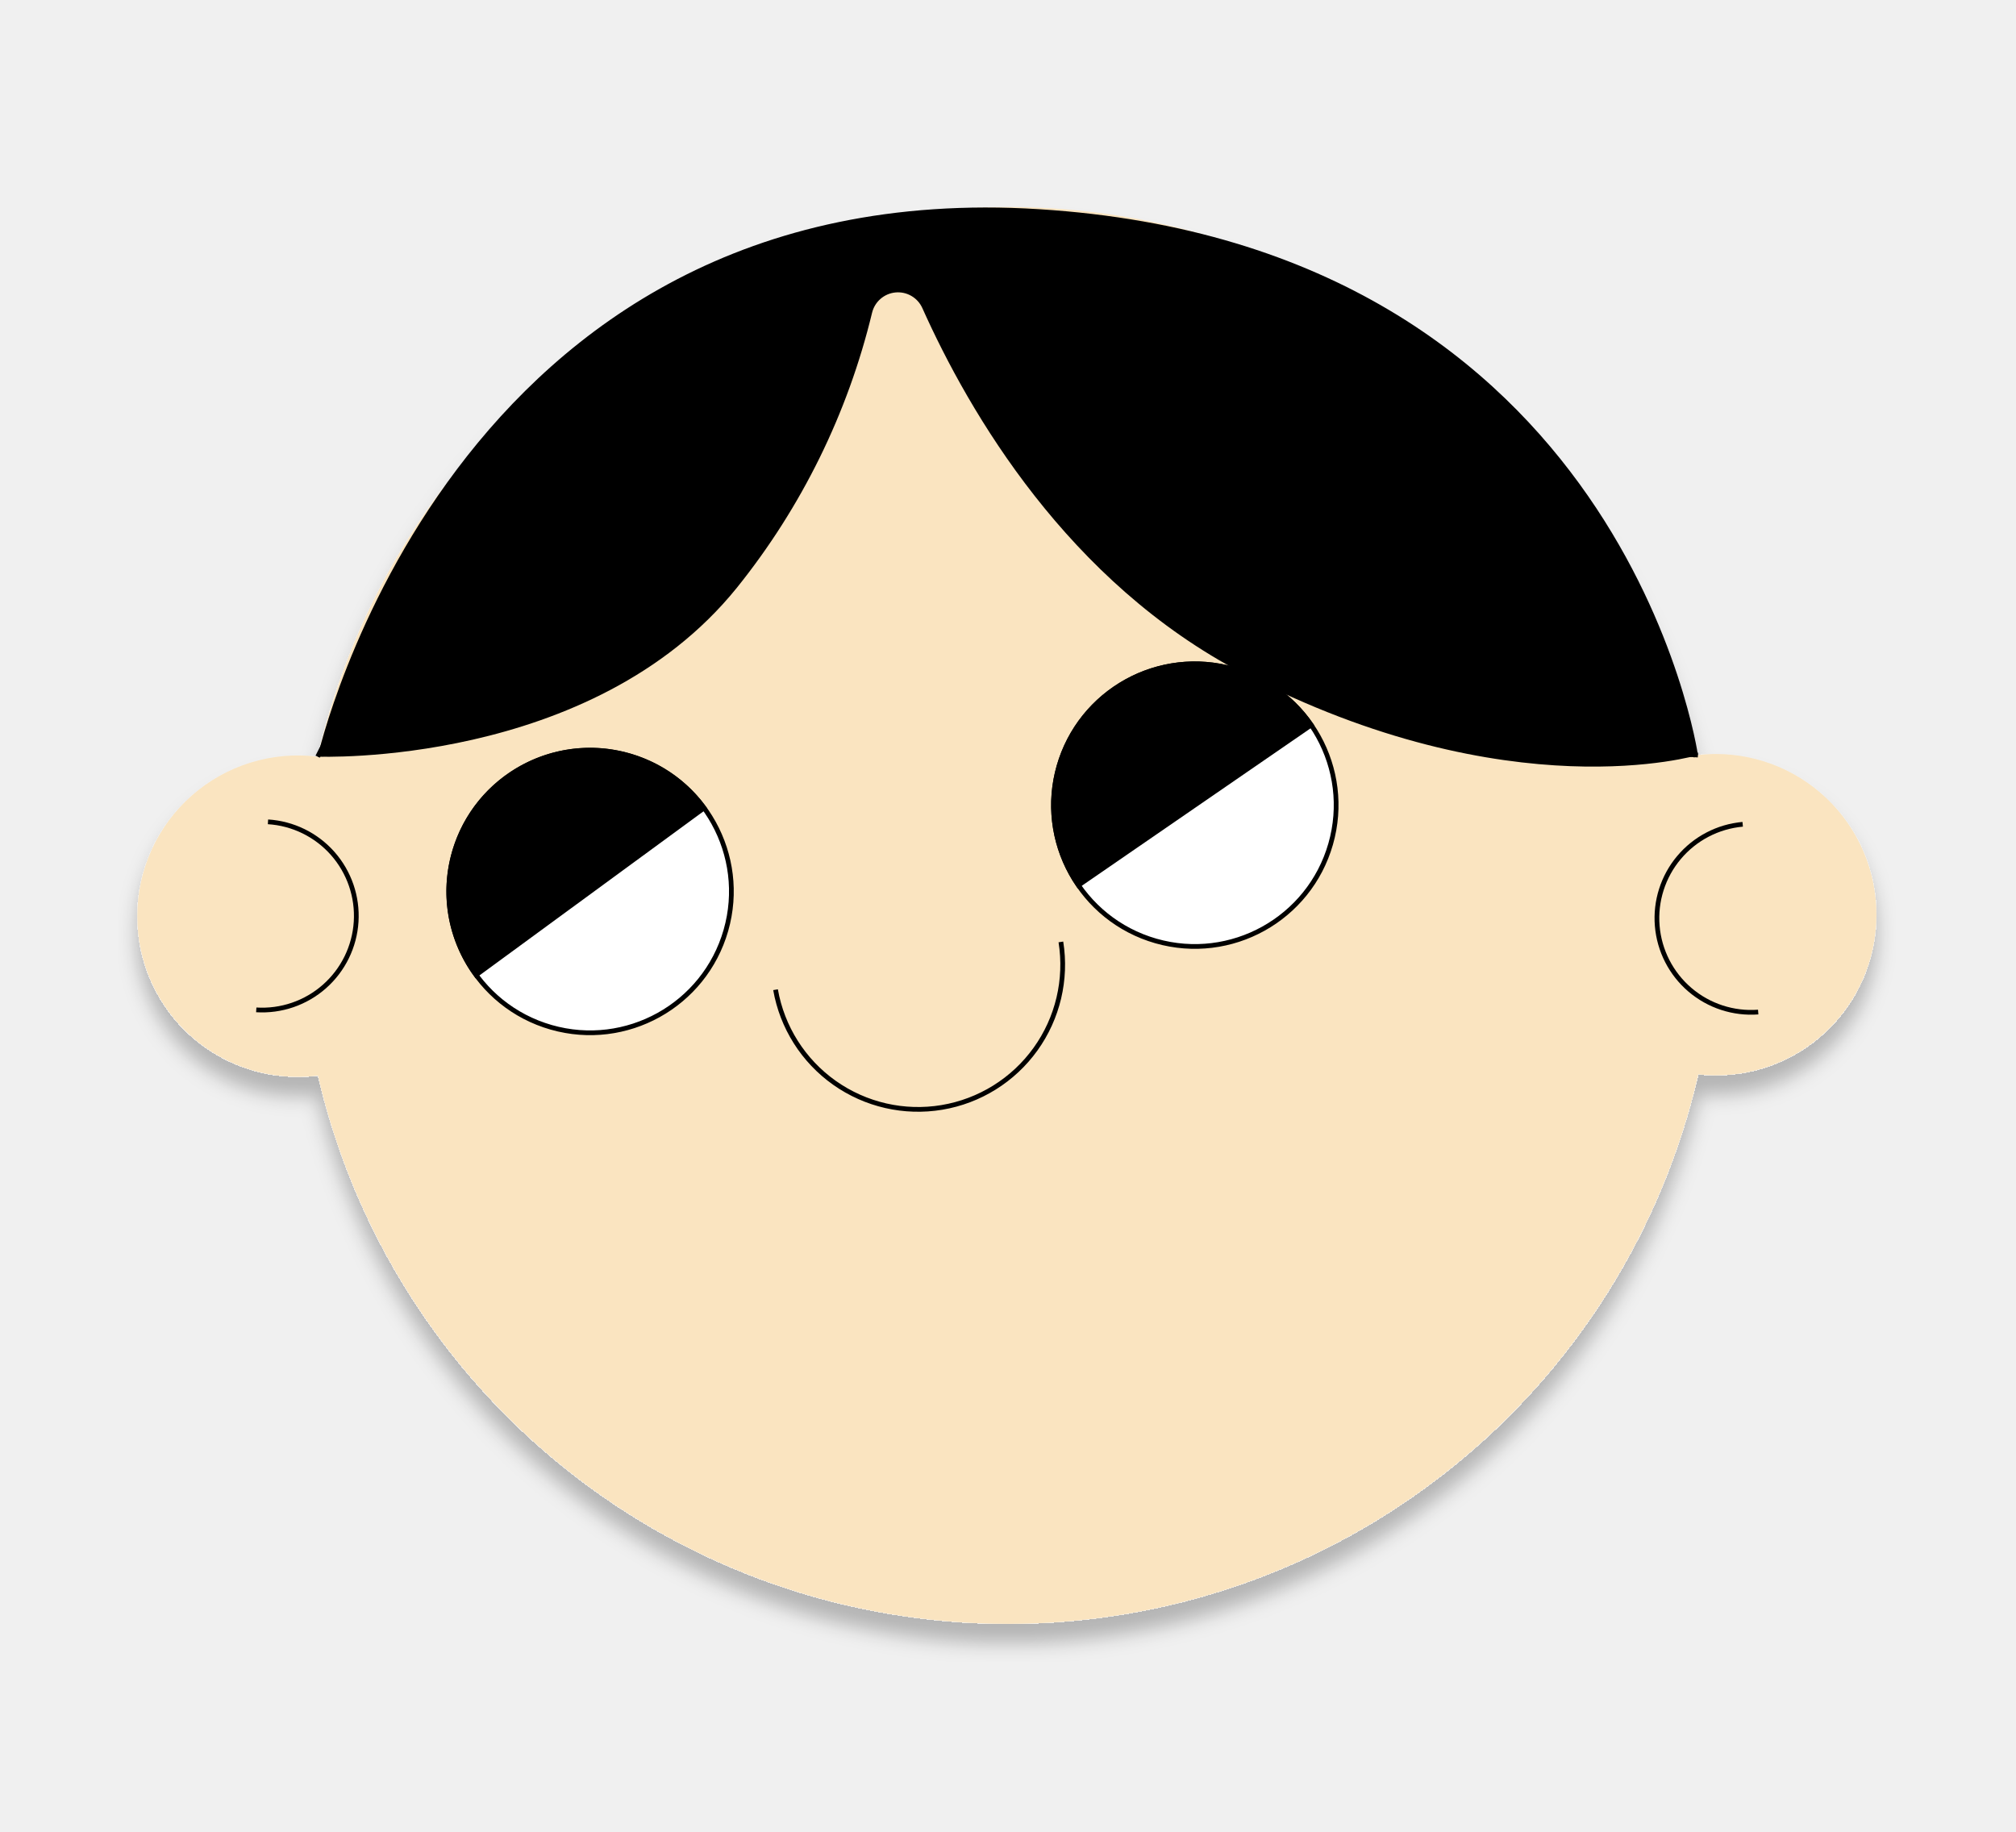
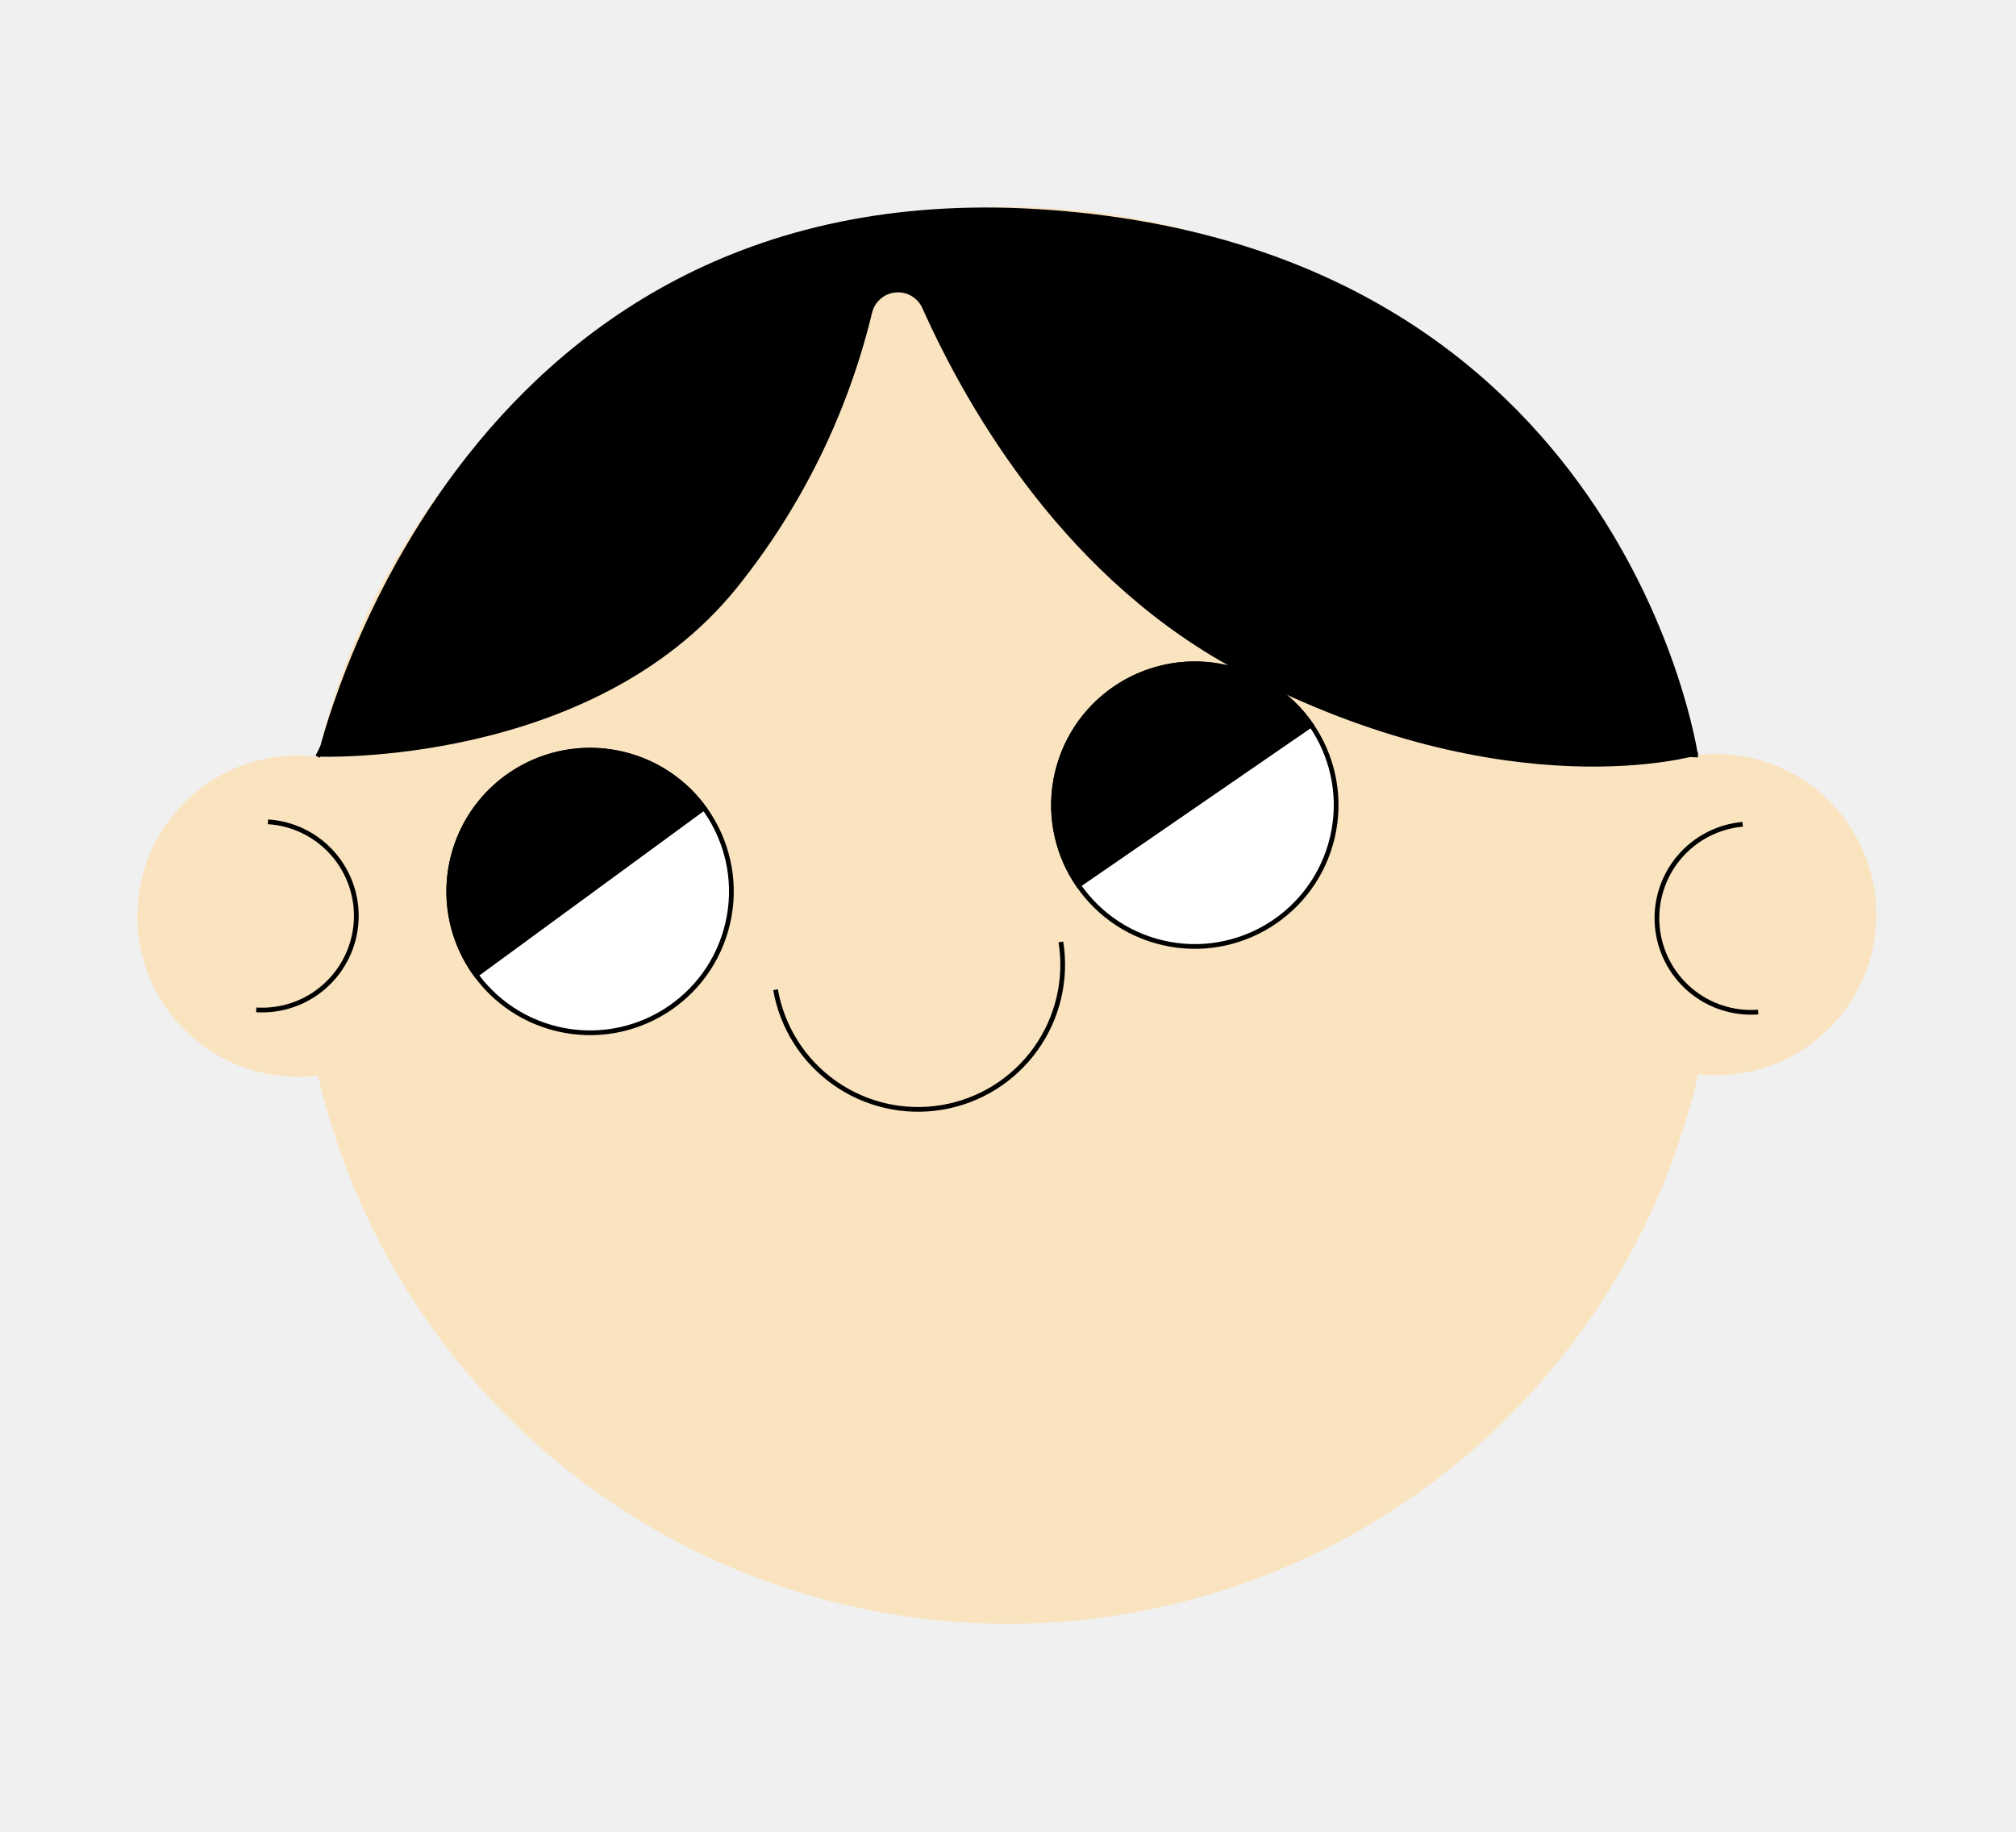
<svg xmlns="http://www.w3.org/2000/svg" width="426" height="387" viewBox="0 0 426 387" fill="none">
-   <g filter="url(#filter0_d_17_80)">
-     <path d="M362.525 159.34C361.275 159.344 360.025 159.418 358.783 159.56C351.128 126.597 332.531 97.202 306.024 76.169C279.518 55.137 246.667 43.708 212.83 43.747C178.993 43.786 146.167 55.291 119.707 76.385C93.246 97.48 74.713 126.918 67.13 159.899C62.353 159.309 57.505 159.741 52.907 161.168C48.309 162.594 44.068 164.982 40.463 168.172C36.858 171.363 33.972 175.283 31.997 179.674C30.023 184.064 29.004 188.824 29.008 193.639C29.013 198.453 30.041 203.211 32.024 207.597C34.007 211.984 36.9 215.899 40.51 219.082C44.121 222.265 48.368 224.644 52.968 226.061C57.568 227.479 62.417 227.901 67.194 227.302C74.839 260.268 93.428 289.669 119.929 310.71C146.43 331.751 179.279 343.189 213.117 343.159C246.954 343.129 279.784 331.632 306.251 310.544C332.717 289.456 351.258 260.021 358.849 227.042C363.437 227.545 368.079 227.107 372.493 225.755C376.906 224.403 380.997 222.165 384.517 219.178C388.036 216.191 390.909 212.518 392.962 208.383C395.014 204.248 396.201 199.738 396.452 195.129C396.702 190.52 396.01 185.908 394.418 181.575C392.826 177.242 390.367 173.28 387.192 169.93C384.017 166.58 380.192 163.912 375.951 162.091C371.71 160.269 367.142 159.331 362.526 159.335L362.525 159.34Z" fill="#FAE4C0" />
-   </g>
+   <path d="M362.525 159.34C361.275 159.344 360.025 159.418 358.783 159.56C351.128 126.597 332.531 97.202 306.024 76.169C279.518 55.137 246.667 43.708 212.83 43.747C178.993 43.786 146.167 55.291 119.707 76.385C93.246 97.48 74.713 126.918 67.13 159.899C62.353 159.309 57.505 159.741 52.907 161.168C48.309 162.594 44.068 164.982 40.463 168.172C36.858 171.363 33.972 175.283 31.997 179.674C30.023 184.064 29.004 188.824 29.008 193.639C29.013 198.453 30.041 203.211 32.024 207.597C34.007 211.984 36.9 215.899 40.51 219.082C44.121 222.265 48.368 224.644 52.968 226.061C57.568 227.479 62.417 227.901 67.194 227.302C74.839 260.268 93.428 289.669 119.929 310.71C146.43 331.751 179.279 343.189 213.117 343.159C246.954 343.129 279.784 331.632 306.251 310.544C332.717 289.456 351.258 260.021 358.849 227.042C363.437 227.545 368.079 227.107 372.493 225.755C376.906 224.403 380.997 222.165 384.517 219.178C388.036 216.191 390.909 212.518 392.962 208.383C395.014 204.248 396.201 199.738 396.452 195.129C396.702 190.52 396.01 185.908 394.418 181.575C392.826 177.242 390.367 173.28 387.192 169.93C384.017 166.58 380.192 163.912 375.951 162.091C371.71 160.269 367.142 159.331 362.526 159.335L362.525 159.34Z" fill="#FAE4C0" />
  <path d="M244.252 198.853C260.105 203.393 276.637 194.222 281.179 178.367C285.72 162.513 276.55 145.979 260.698 141.438C244.845 136.898 228.313 146.069 223.772 161.924C219.23 177.778 228.4 194.312 244.252 198.853Z" fill="white" stroke="black" stroke-miterlimit="10" />
  <path d="M235.547 145.548C238.777 143.325 242.413 141.759 246.248 140.94C250.083 140.122 254.041 140.067 257.897 140.779C261.753 141.49 265.431 142.955 268.721 145.088C272.011 147.221 274.848 149.982 277.071 153.212L227.879 187.077C223.39 180.553 221.676 172.513 223.114 164.725C224.552 156.937 229.024 150.039 235.547 145.548Z" fill="black" stroke="black" stroke-miterlimit="10" />
  <path d="M116.464 217.096C132.317 221.636 148.849 212.465 153.39 196.61C157.932 180.756 148.762 164.222 132.909 159.681C117.057 155.141 100.525 164.312 95.984 180.167C91.442 196.021 100.612 212.555 116.464 217.096Z" fill="white" stroke="black" stroke-miterlimit="10" />
  <path d="M107.041 164.306C110.204 161.989 113.793 160.317 117.602 159.387C121.411 158.456 125.366 158.285 129.241 158.884C133.117 159.482 136.836 160.838 140.187 162.874C143.538 164.91 146.456 167.586 148.772 170.749L100.597 206.036C95.92 199.648 93.971 191.663 95.179 183.838C96.388 176.012 100.654 168.987 107.041 164.306Z" fill="black" stroke="black" stroke-miterlimit="10" />
  <path d="M224.177 199.054C225.447 207.02 223.518 215.166 218.808 221.717C214.099 228.267 206.992 232.69 199.036 234.022C191.08 235.354 182.92 233.488 176.335 228.829C169.75 224.17 165.273 217.097 163.88 209.151" stroke="black" stroke-miterlimit="10" />
  <path d="M371.524 213.875C366.284 214.27 361.101 212.577 357.104 209.166C353.108 205.754 350.622 200.9 350.189 195.663C349.757 190.425 351.412 185.229 354.795 181.208C358.178 177.186 363.013 174.665 368.247 174.194" stroke="black" stroke-miterlimit="10" />
  <path d="M56.628 173.675C61.897 174.003 66.82 176.412 70.313 180.37C73.806 184.329 75.584 189.513 75.255 194.783C74.927 200.052 72.518 204.975 68.56 208.469C64.602 211.963 59.418 213.742 54.149 213.413" stroke="black" stroke-miterlimit="10" />
  <path d="M67.129 159.898C67.129 159.898 125.044 162.228 155.721 124.191C169.4 107.168 179.15 87.332 184.275 66.103C184.548 64.961 185.171 63.932 186.057 63.161C186.943 62.391 188.047 61.916 189.216 61.803C190.385 61.69 191.56 61.945 192.576 62.533C193.593 63.12 194.401 64.01 194.887 65.079C204.835 87.303 225.682 123.031 262.643 142.289C318.873 171.583 358.791 159.563 358.791 159.563C358.791 159.563 343.248 51.947 219.528 44.207C94.894 36.406 67.129 159.898 67.129 159.898Z" fill="black" />
  <path d="M127.34 90.463C127.34 90.463 87.602 118.515 67.131 159.899" stroke="black" stroke-miterlimit="10" />
  <path d="M123.911 121.214L67.873 159.495" stroke="black" stroke-miterlimit="10" />
  <path d="M269.313 112.191C269.313 112.191 315.052 157.603 358.784 159.561" stroke="black" stroke-miterlimit="10" />
  <path d="M293.92 99.008L358.343 159.735" stroke="black" stroke-miterlimit="10" />
-   <defs>
-     <filter id="filter0_d_17_80" x="25.008" y="43.747" width="375.493" height="307.412" filterUnits="userSpaceOnUse" color-interpolation-filters="sRGB">
-       <feFlood flood-opacity="0" result="BackgroundImageFix" />
-       <feColorMatrix in="SourceAlpha" type="matrix" values="0 0 0 0 0 0 0 0 0 0 0 0 0 0 0 0 0 0 127 0" result="hardAlpha" />
-       <feOffset dy="4" />
-       <feGaussianBlur stdDeviation="2" />
-       <feComposite in2="hardAlpha" operator="out" />
-       <feColorMatrix type="matrix" values="0 0 0 0 0 0 0 0 0 0 0 0 0 0 0 0 0 0 0.25 0" />
-       <feBlend mode="normal" in2="BackgroundImageFix" result="effect1_dropShadow_17_80" />
-       <feBlend mode="normal" in="SourceGraphic" in2="effect1_dropShadow_17_80" result="shape" />
-     </filter>
-   </defs>
</svg>
